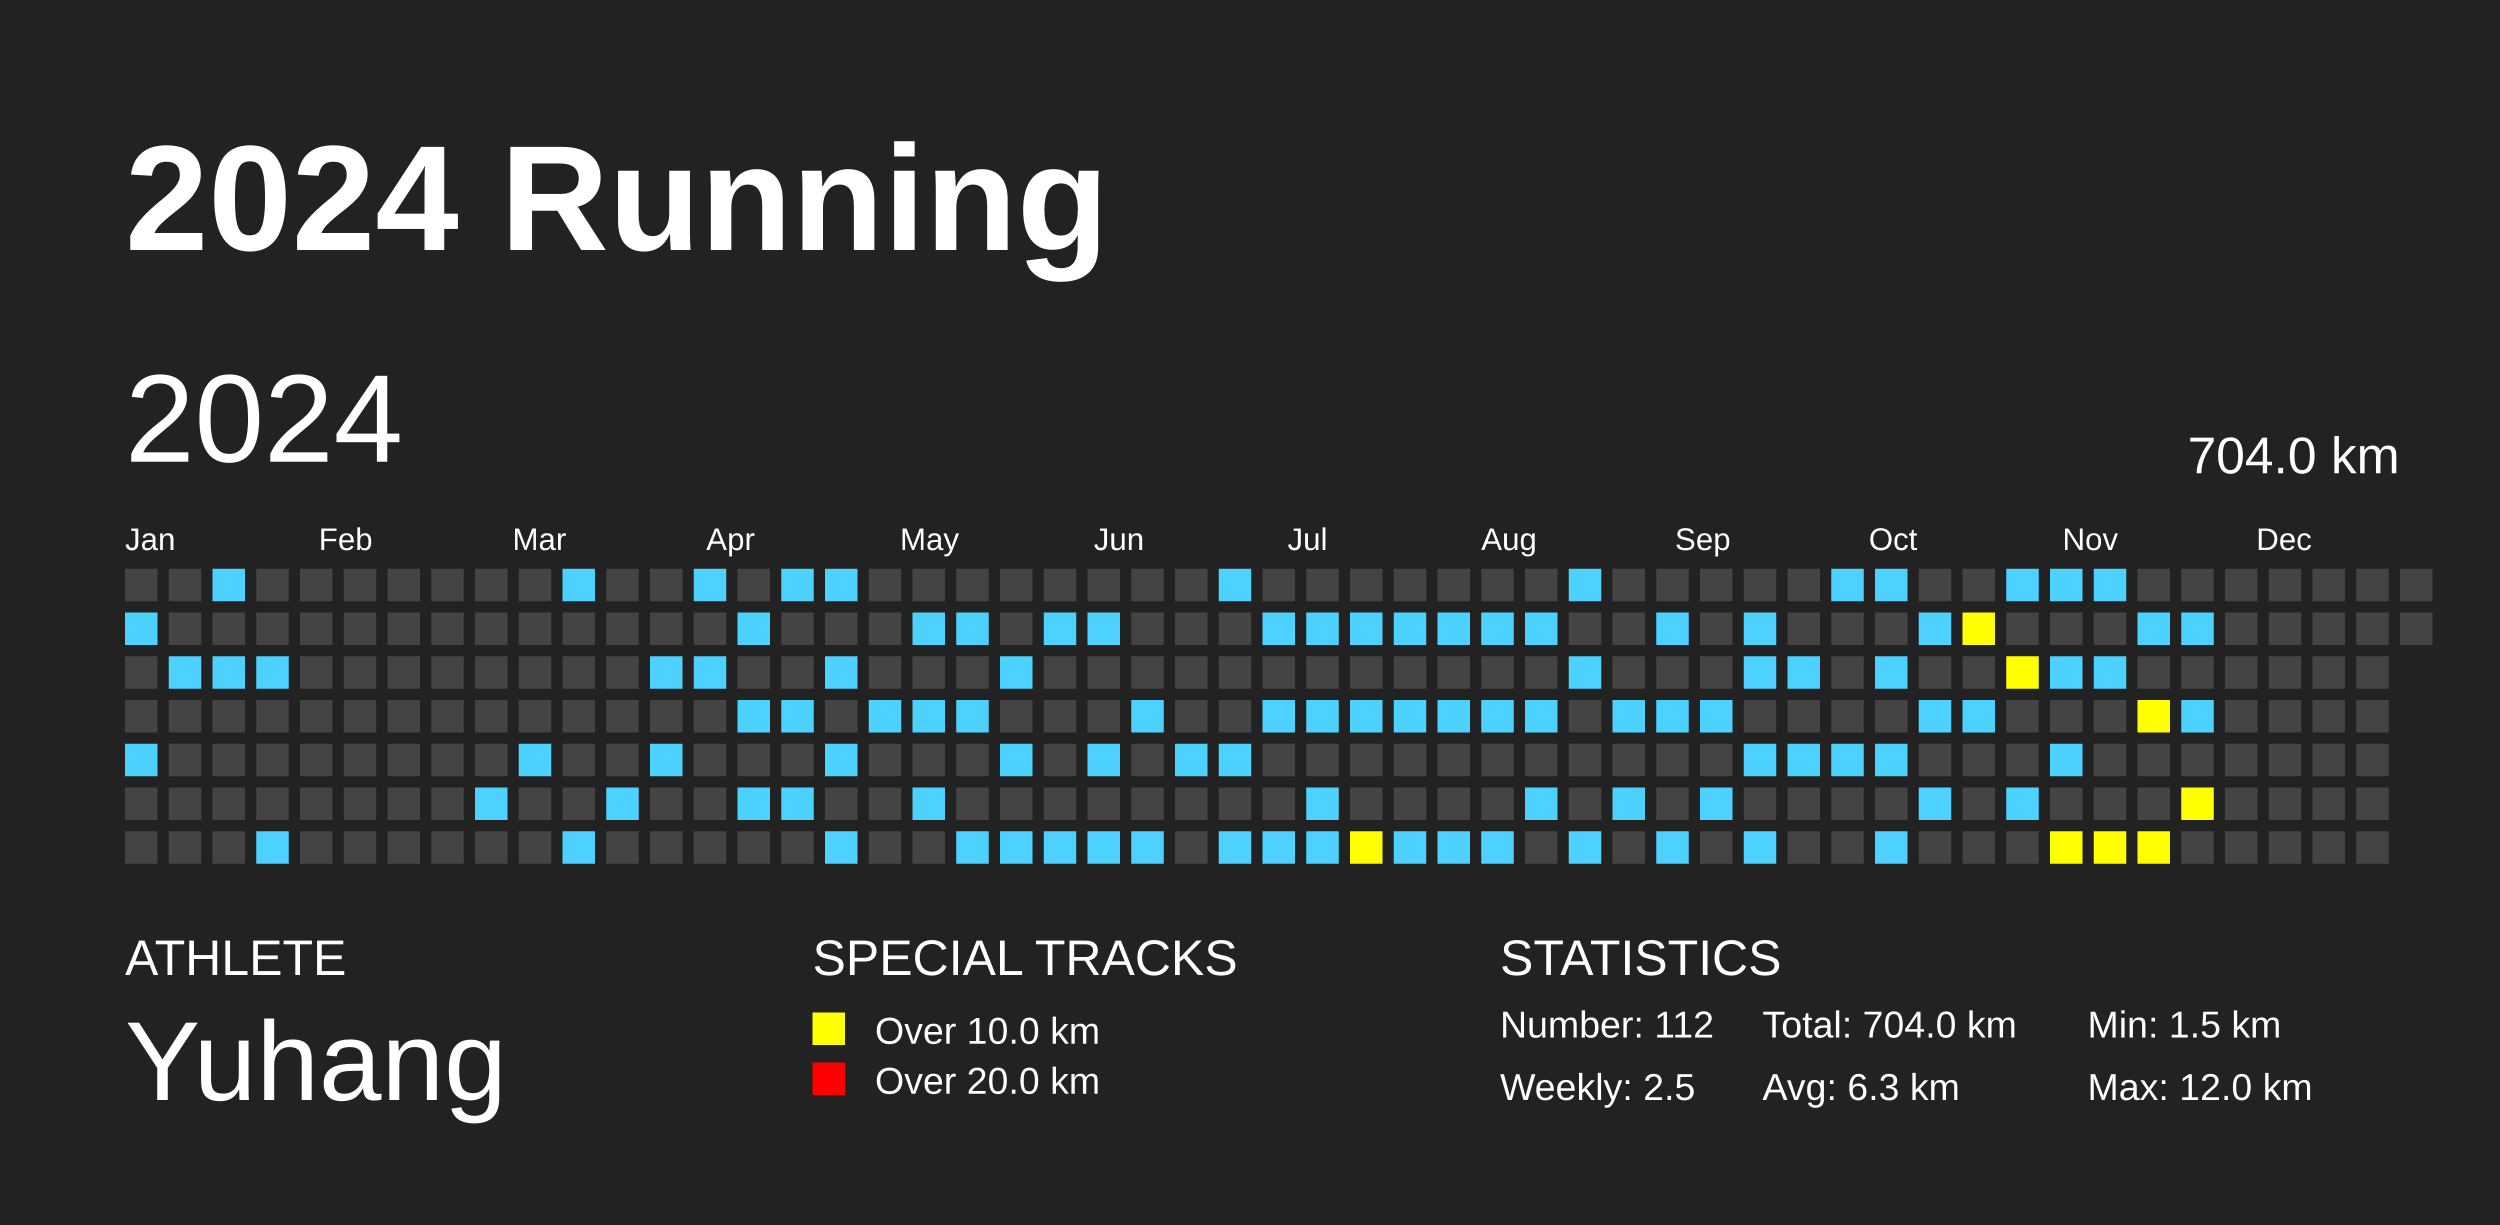
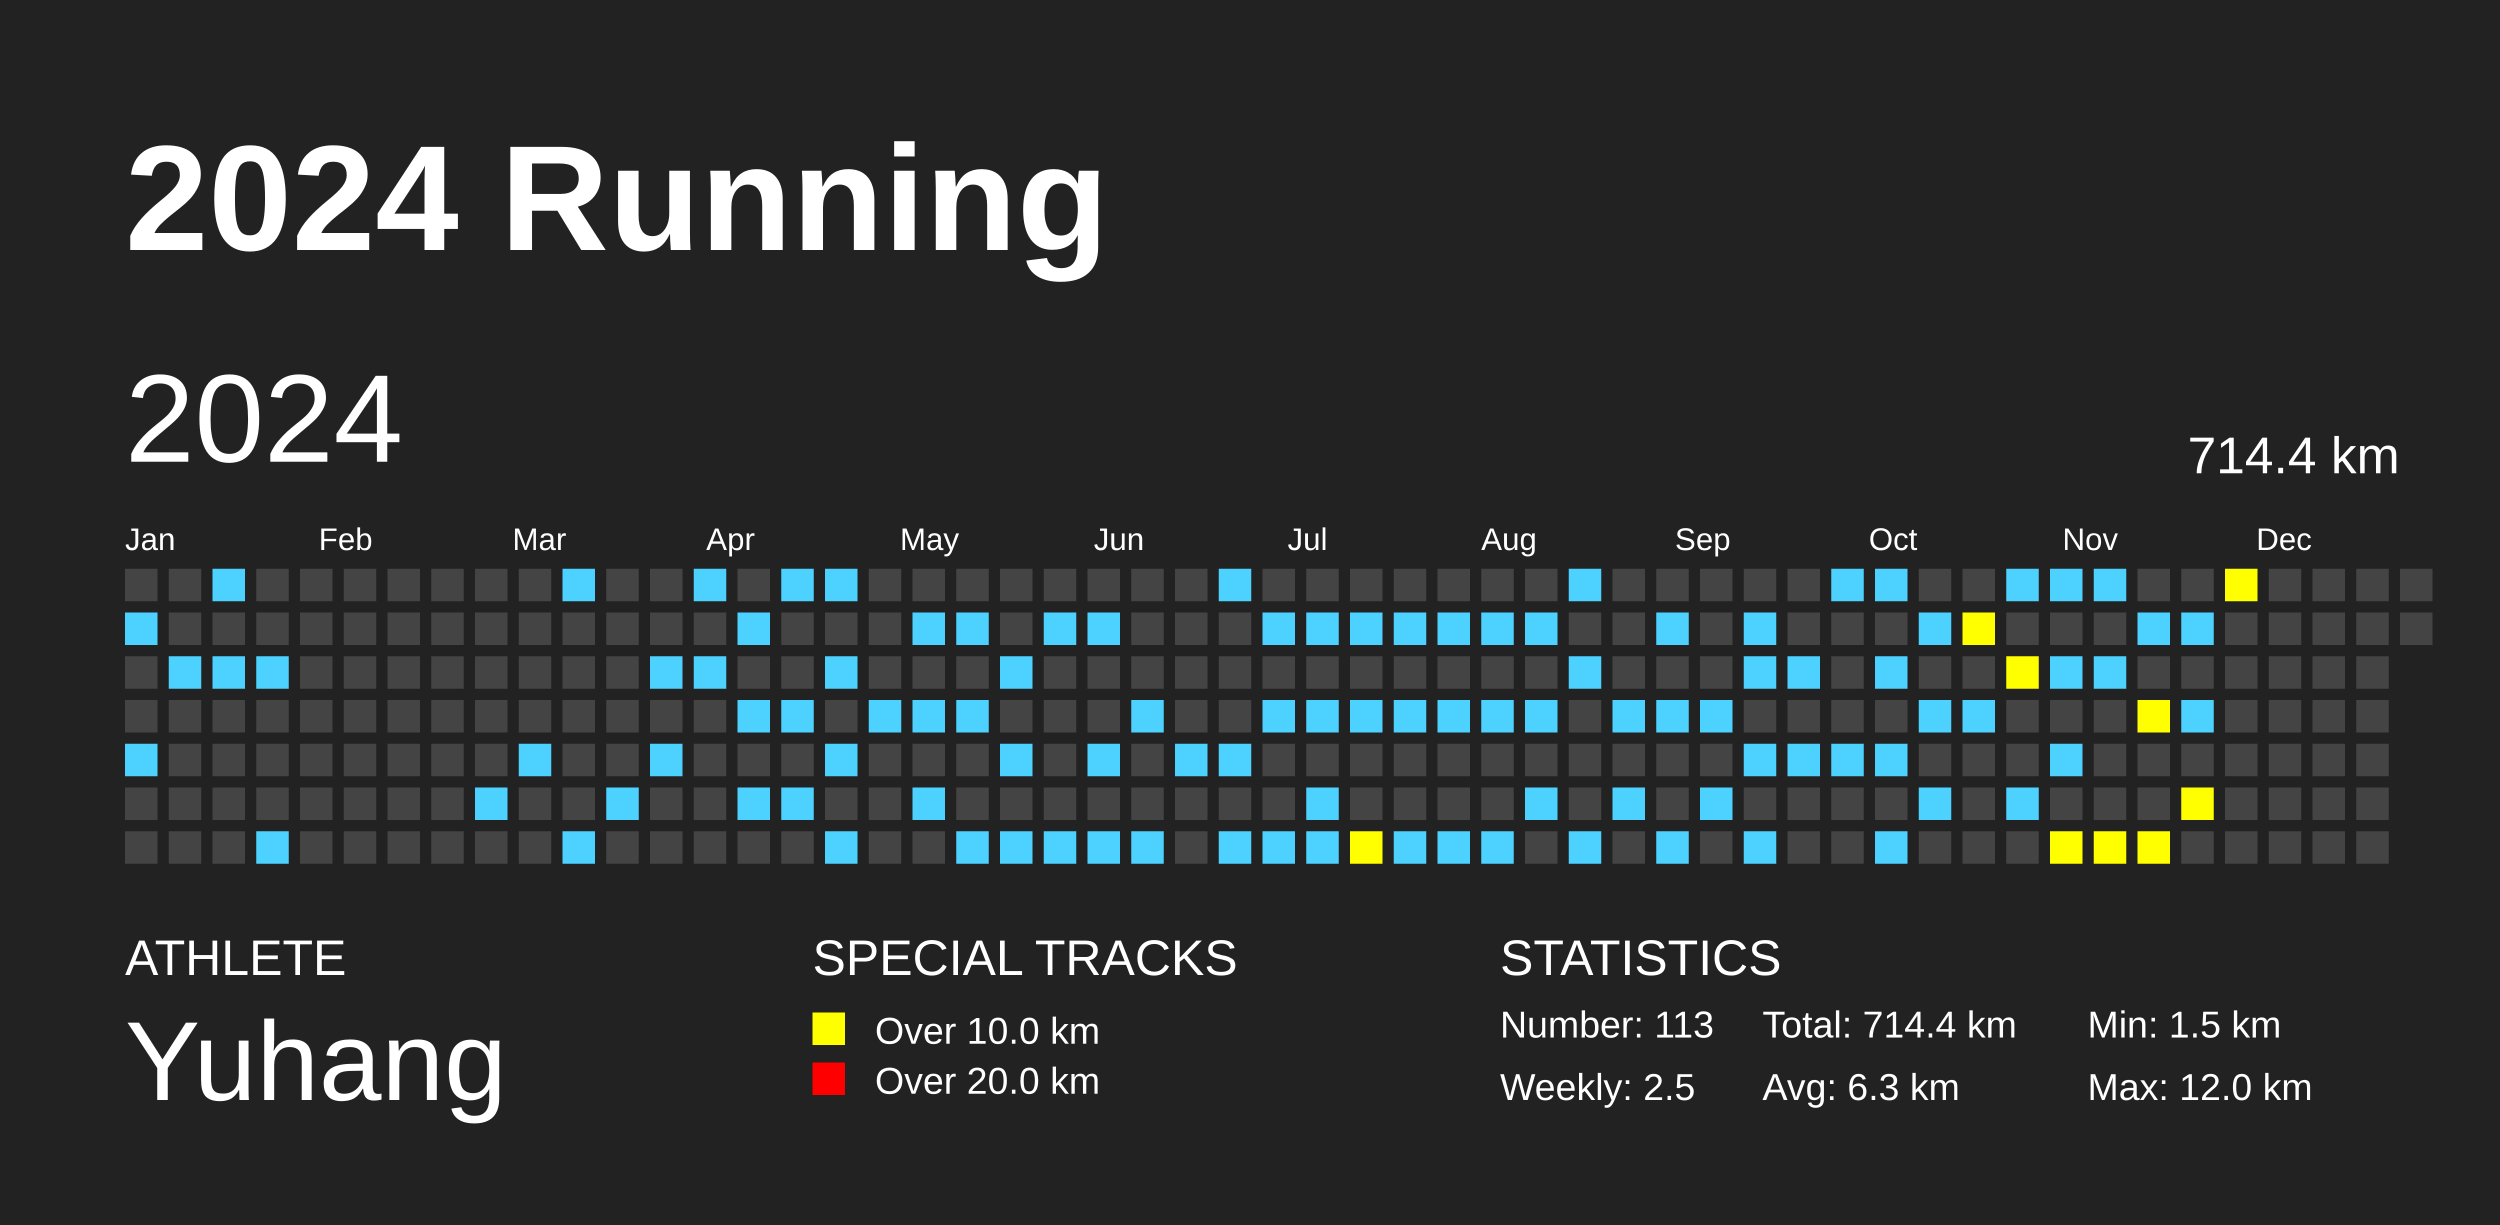
<svg xmlns="http://www.w3.org/2000/svg" baseProfile="full" height="98mm" version="1.1" viewBox="0,0,200,98" width="200mm">
  <defs />
  <rect fill="#222222" height="98" width="200" x="0" y="0" />
  <text fill="#FFFFFF" style="font-size:12px; font-family:Arial; font-weight:bold;" x="10" y="20">2024 Running</text>
  <text fill="#FFFFFF" style="font-size:4px; font-family:Arial" x="10" y="78">ATHLETE</text>
  <text fill="#FFFFFF" style="font-size:9px; font-family:Arial" x="10" y="88">Yuhang</text>
  <text fill="#FFFFFF" style="font-size:4px; font-family:Arial" x="65" y="78">SPECIAL TRACKS</text>
  <rect fill="yellow" height="2.6" width="2.6" x="65" y="81" />
  <text fill="#FFFFFF" style="font-size:3px; font-family:Arial" x="70" y="83.5">Over 10.0 km</text>
  <rect fill="red" height="2.6" width="2.6" x="65" y="85" />
  <text fill="#FFFFFF" style="font-size:3px; font-family:Arial" x="70" y="87.5">Over 20.0 km</text>
  <text fill="#FFFFFF" style="font-size:4px; font-family:Arial" x="120" y="78">STATISTICS</text>
-   <text fill="#FFFFFF" style="font-size:3px; font-family:Arial" x="120" y="83">Number: 112</text>
+   <text fill="#FFFFFF" style="font-size:3px; font-family:Arial" x="120" y="83">Number: 113</text>
  <text fill="#FFFFFF" style="font-size:3px; font-family:Arial" x="120" y="88">Weekly: 2.5</text>
-   <text fill="#FFFFFF" style="font-size:3px; font-family:Arial" x="141" y="83">Total: 704.0 km</text>
+   <text fill="#FFFFFF" style="font-size:3px; font-family:Arial" x="141" y="83">Total: 714.4 km</text>
  <text fill="#FFFFFF" style="font-size:3px; font-family:Arial" x="141" y="88">Avg: 6.3 km</text>
  <text fill="#FFFFFF" style="font-size:3px; font-family:Arial" x="167" y="83">Min: 1.5 km</text>
  <text fill="#FFFFFF" style="font-size:3px; font-family:Arial" x="167" y="88">Max: 12.0 km</text>
  <text dominant-baseline="hanging" fill="#FFFFFF" style="font-size:10.0px; font-family:Arial;" x="10" y="30">2024</text>
-   <text dominant-baseline="hanging" fill="#FFFFFF" style="font-size:4.125px; font-family:Arial;" x="175" y="35">704.0 km</text>
+   <text dominant-baseline="hanging" fill="#FFFFFF" style="font-size:4.125px; font-family:Arial;" x="175" y="35">714.4 km</text>
  <text fill="#FFFFFF" style="font-size:2.5px; font-family:Arial" x="10.0" y="44">Jan</text>
  <text fill="#FFFFFF" style="font-size:2.5px; font-family:Arial" x="25.5" y="44">Feb</text>
  <text fill="#FFFFFF" style="font-size:2.5px; font-family:Arial" x="41.0" y="44">Mar</text>
  <text fill="#FFFFFF" style="font-size:2.5px; font-family:Arial" x="56.5" y="44">Apr</text>
  <text fill="#FFFFFF" style="font-size:2.5px; font-family:Arial" x="72.0" y="44">May</text>
  <text fill="#FFFFFF" style="font-size:2.5px; font-family:Arial" x="87.5" y="44">Jun</text>
  <text fill="#FFFFFF" style="font-size:2.5px; font-family:Arial" x="103.0" y="44">Jul</text>
  <text fill="#FFFFFF" style="font-size:2.5px; font-family:Arial" x="118.5" y="44">Aug</text>
  <text fill="#FFFFFF" style="font-size:2.5px; font-family:Arial" x="134.0" y="44">Sep</text>
  <text fill="#FFFFFF" style="font-size:2.5px; font-family:Arial" x="149.5" y="44">Oct</text>
  <text fill="#FFFFFF" style="font-size:2.5px; font-family:Arial" x="165.0" y="44">Nov</text>
  <text fill="#FFFFFF" style="font-size:2.5px; font-family:Arial" x="180.5" y="44">Dec</text>
  <rect fill="#444444" height="2.6" width="2.6" x="10.0" y="45.5" />
  <rect fill="#4DD2FF" height="2.6" width="2.6" x="10.0" y="49.0" />
  <rect fill="#444444" height="2.6" width="2.6" x="10.0" y="52.5" />
  <rect fill="#444444" height="2.6" width="2.6" x="10.0" y="56.0" />
  <rect fill="#4DD2FF" height="2.6" width="2.6" x="10.0" y="59.5" />
  <rect fill="#444444" height="2.6" width="2.6" x="10.0" y="63.0" />
  <rect fill="#444444" height="2.6" width="2.6" x="10.0" y="66.5" />
  <rect fill="#444444" height="2.6" width="2.6" x="13.5" y="45.5" />
  <rect fill="#444444" height="2.6" width="2.6" x="13.5" y="49.0" />
  <rect fill="#4DD2FF" height="2.6" width="2.6" x="13.5" y="52.5" />
  <rect fill="#444444" height="2.6" width="2.6" x="13.5" y="56.0" />
  <rect fill="#444444" height="2.6" width="2.6" x="13.5" y="59.5" />
  <rect fill="#444444" height="2.6" width="2.6" x="13.5" y="63.0" />
  <rect fill="#444444" height="2.6" width="2.6" x="13.5" y="66.5" />
  <rect fill="#4DD2FF" height="2.6" width="2.6" x="17.0" y="45.5" />
  <rect fill="#444444" height="2.6" width="2.6" x="17.0" y="49.0" />
  <rect fill="#4DD2FF" height="2.6" width="2.6" x="17.0" y="52.5" />
  <rect fill="#444444" height="2.6" width="2.6" x="17.0" y="56.0" />
  <rect fill="#444444" height="2.6" width="2.6" x="17.0" y="59.5" />
  <rect fill="#444444" height="2.6" width="2.6" x="17.0" y="63.0" />
  <rect fill="#444444" height="2.6" width="2.6" x="17.0" y="66.5" />
  <rect fill="#444444" height="2.6" width="2.6" x="20.5" y="45.5" />
  <rect fill="#444444" height="2.6" width="2.6" x="20.5" y="49.0" />
  <rect fill="#4DD2FF" height="2.6" width="2.6" x="20.5" y="52.5" />
  <rect fill="#444444" height="2.6" width="2.6" x="20.5" y="56.0" />
  <rect fill="#444444" height="2.6" width="2.6" x="20.5" y="59.5" />
  <rect fill="#444444" height="2.6" width="2.6" x="20.5" y="63.0" />
  <rect fill="#4DD2FF" height="2.6" width="2.6" x="20.5" y="66.5" />
  <rect fill="#444444" height="2.6" width="2.6" x="24.0" y="45.5" />
  <rect fill="#444444" height="2.6" width="2.6" x="24.0" y="49.0" />
  <rect fill="#444444" height="2.6" width="2.6" x="24.0" y="52.5" />
  <rect fill="#444444" height="2.6" width="2.6" x="24.0" y="56.0" />
  <rect fill="#444444" height="2.6" width="2.6" x="24.0" y="59.5" />
  <rect fill="#444444" height="2.6" width="2.6" x="24.0" y="63.0" />
  <rect fill="#444444" height="2.6" width="2.6" x="24.0" y="66.5" />
  <rect fill="#444444" height="2.6" width="2.6" x="27.5" y="45.5" />
  <rect fill="#444444" height="2.6" width="2.6" x="27.5" y="49.0" />
  <rect fill="#444444" height="2.6" width="2.6" x="27.5" y="52.5" />
  <rect fill="#444444" height="2.6" width="2.6" x="27.5" y="56.0" />
  <rect fill="#444444" height="2.6" width="2.6" x="27.5" y="59.5" />
  <rect fill="#444444" height="2.6" width="2.6" x="27.5" y="63.0" />
  <rect fill="#444444" height="2.6" width="2.6" x="27.5" y="66.5" />
  <rect fill="#444444" height="2.6" width="2.6" x="31.0" y="45.5" />
  <rect fill="#444444" height="2.6" width="2.6" x="31.0" y="49.0" />
  <rect fill="#444444" height="2.6" width="2.6" x="31.0" y="52.5" />
  <rect fill="#444444" height="2.6" width="2.6" x="31.0" y="56.0" />
  <rect fill="#444444" height="2.6" width="2.6" x="31.0" y="59.5" />
  <rect fill="#444444" height="2.6" width="2.6" x="31.0" y="63.0" />
  <rect fill="#444444" height="2.6" width="2.6" x="31.0" y="66.5" />
  <rect fill="#444444" height="2.6" width="2.6" x="34.5" y="45.5" />
  <rect fill="#444444" height="2.6" width="2.6" x="34.5" y="49.0" />
  <rect fill="#444444" height="2.6" width="2.6" x="34.5" y="52.5" />
  <rect fill="#444444" height="2.6" width="2.6" x="34.5" y="56.0" />
  <rect fill="#444444" height="2.6" width="2.6" x="34.5" y="59.5" />
  <rect fill="#444444" height="2.6" width="2.6" x="34.5" y="63.0" />
  <rect fill="#444444" height="2.6" width="2.6" x="34.5" y="66.5" />
  <rect fill="#444444" height="2.6" width="2.6" x="38.0" y="45.5" />
  <rect fill="#444444" height="2.6" width="2.6" x="38.0" y="49.0" />
  <rect fill="#444444" height="2.6" width="2.6" x="38.0" y="52.5" />
  <rect fill="#444444" height="2.6" width="2.6" x="38.0" y="56.0" />
  <rect fill="#444444" height="2.6" width="2.6" x="38.0" y="59.5" />
  <rect fill="#4DD2FF" height="2.6" width="2.6" x="38.0" y="63.0" />
  <rect fill="#444444" height="2.6" width="2.6" x="38.0" y="66.5" />
  <rect fill="#444444" height="2.6" width="2.6" x="41.5" y="45.5" />
  <rect fill="#444444" height="2.6" width="2.6" x="41.5" y="49.0" />
  <rect fill="#444444" height="2.6" width="2.6" x="41.5" y="52.5" />
  <rect fill="#444444" height="2.6" width="2.6" x="41.5" y="56.0" />
  <rect fill="#4DD2FF" height="2.6" width="2.6" x="41.5" y="59.5" />
  <rect fill="#444444" height="2.6" width="2.6" x="41.5" y="63.0" />
  <rect fill="#444444" height="2.6" width="2.6" x="41.5" y="66.5" />
  <rect fill="#4DD2FF" height="2.6" width="2.6" x="45.0" y="45.5" />
  <rect fill="#444444" height="2.6" width="2.6" x="45.0" y="49.0" />
  <rect fill="#444444" height="2.6" width="2.6" x="45.0" y="52.5" />
  <rect fill="#444444" height="2.6" width="2.6" x="45.0" y="56.0" />
  <rect fill="#444444" height="2.6" width="2.6" x="45.0" y="59.5" />
  <rect fill="#444444" height="2.6" width="2.6" x="45.0" y="63.0" />
  <rect fill="#4DD2FF" height="2.6" width="2.6" x="45.0" y="66.5" />
  <rect fill="#444444" height="2.6" width="2.6" x="48.5" y="45.5" />
  <rect fill="#444444" height="2.6" width="2.6" x="48.5" y="49.0" />
  <rect fill="#444444" height="2.6" width="2.6" x="48.5" y="52.5" />
  <rect fill="#444444" height="2.6" width="2.6" x="48.5" y="56.0" />
  <rect fill="#444444" height="2.6" width="2.6" x="48.5" y="59.5" />
  <rect fill="#4DD2FF" height="2.6" width="2.6" x="48.5" y="63.0" />
  <rect fill="#444444" height="2.6" width="2.6" x="48.5" y="66.5" />
  <rect fill="#444444" height="2.6" width="2.6" x="52.0" y="45.5" />
  <rect fill="#444444" height="2.6" width="2.6" x="52.0" y="49.0" />
  <rect fill="#4DD2FF" height="2.6" width="2.6" x="52.0" y="52.5" />
  <rect fill="#444444" height="2.6" width="2.6" x="52.0" y="56.0" />
  <rect fill="#4DD2FF" height="2.6" width="2.6" x="52.0" y="59.5" />
  <rect fill="#444444" height="2.6" width="2.6" x="52.0" y="63.0" />
  <rect fill="#444444" height="2.6" width="2.6" x="52.0" y="66.5" />
  <rect fill="#4DD2FF" height="2.6" width="2.6" x="55.5" y="45.5" />
  <rect fill="#444444" height="2.6" width="2.6" x="55.5" y="49.0" />
  <rect fill="#4DD2FF" height="2.6" width="2.6" x="55.5" y="52.5" />
  <rect fill="#444444" height="2.6" width="2.6" x="55.5" y="56.0" />
  <rect fill="#444444" height="2.6" width="2.6" x="55.5" y="59.5" />
  <rect fill="#444444" height="2.6" width="2.6" x="55.5" y="63.0" />
  <rect fill="#444444" height="2.6" width="2.6" x="55.5" y="66.5" />
  <rect fill="#444444" height="2.6" width="2.6" x="59.0" y="45.5" />
  <rect fill="#4DD2FF" height="2.6" width="2.6" x="59.0" y="49.0" />
  <rect fill="#444444" height="2.6" width="2.6" x="59.0" y="52.5" />
  <rect fill="#4DD2FF" height="2.6" width="2.6" x="59.0" y="56.0" />
  <rect fill="#444444" height="2.6" width="2.6" x="59.0" y="59.5" />
  <rect fill="#4DD2FF" height="2.6" width="2.6" x="59.0" y="63.0" />
  <rect fill="#444444" height="2.6" width="2.6" x="59.0" y="66.5" />
  <rect fill="#4DD2FF" height="2.6" width="2.6" x="62.5" y="45.5" />
  <rect fill="#444444" height="2.6" width="2.6" x="62.5" y="49.0" />
  <rect fill="#444444" height="2.6" width="2.6" x="62.5" y="52.5" />
  <rect fill="#4DD2FF" height="2.6" width="2.6" x="62.5" y="56.0" />
  <rect fill="#444444" height="2.6" width="2.6" x="62.5" y="59.5" />
  <rect fill="#4DD2FF" height="2.6" width="2.6" x="62.5" y="63.0" />
  <rect fill="#444444" height="2.6" width="2.6" x="62.5" y="66.5" />
  <rect fill="#4DD2FF" height="2.6" width="2.6" x="66.0" y="45.5" />
  <rect fill="#444444" height="2.6" width="2.6" x="66.0" y="49.0" />
  <rect fill="#4DD2FF" height="2.6" width="2.6" x="66.0" y="52.5" />
  <rect fill="#444444" height="2.6" width="2.6" x="66.0" y="56.0" />
  <rect fill="#4DD2FF" height="2.6" width="2.6" x="66.0" y="59.5" />
  <rect fill="#444444" height="2.6" width="2.6" x="66.0" y="63.0" />
  <rect fill="#4DD2FF" height="2.6" width="2.6" x="66.0" y="66.5" />
  <rect fill="#444444" height="2.6" width="2.6" x="69.5" y="45.5" />
  <rect fill="#444444" height="2.6" width="2.6" x="69.5" y="49.0" />
  <rect fill="#444444" height="2.6" width="2.6" x="69.5" y="52.5" />
  <rect fill="#4DD2FF" height="2.6" width="2.6" x="69.5" y="56.0" />
  <rect fill="#444444" height="2.6" width="2.6" x="69.5" y="59.5" />
  <rect fill="#444444" height="2.6" width="2.6" x="69.5" y="63.0" />
  <rect fill="#444444" height="2.6" width="2.6" x="69.5" y="66.5" />
  <rect fill="#444444" height="2.6" width="2.6" x="73.0" y="45.5" />
  <rect fill="#4DD2FF" height="2.6" width="2.6" x="73.0" y="49.0" />
  <rect fill="#444444" height="2.6" width="2.6" x="73.0" y="52.5" />
  <rect fill="#4DD2FF" height="2.6" width="2.6" x="73.0" y="56.0" />
  <rect fill="#444444" height="2.6" width="2.6" x="73.0" y="59.5" />
  <rect fill="#4DD2FF" height="2.6" width="2.6" x="73.0" y="63.0" />
  <rect fill="#444444" height="2.6" width="2.6" x="73.0" y="66.5" />
  <rect fill="#444444" height="2.6" width="2.6" x="76.5" y="45.5" />
  <rect fill="#4DD2FF" height="2.6" width="2.6" x="76.5" y="49.0" />
  <rect fill="#444444" height="2.6" width="2.6" x="76.5" y="52.5" />
  <rect fill="#4DD2FF" height="2.6" width="2.6" x="76.5" y="56.0" />
  <rect fill="#444444" height="2.6" width="2.6" x="76.5" y="59.5" />
  <rect fill="#444444" height="2.6" width="2.6" x="76.5" y="63.0" />
  <rect fill="#4DD2FF" height="2.6" width="2.6" x="76.5" y="66.5" />
  <rect fill="#444444" height="2.6" width="2.6" x="80.0" y="45.5" />
  <rect fill="#444444" height="2.6" width="2.6" x="80.0" y="49.0" />
  <rect fill="#4DD2FF" height="2.6" width="2.6" x="80.0" y="52.5" />
  <rect fill="#444444" height="2.6" width="2.6" x="80.0" y="56.0" />
  <rect fill="#4DD2FF" height="2.6" width="2.6" x="80.0" y="59.5" />
  <rect fill="#444444" height="2.6" width="2.6" x="80.0" y="63.0" />
  <rect fill="#4DD2FF" height="2.6" width="2.6" x="80.0" y="66.5" />
  <rect fill="#444444" height="2.6" width="2.6" x="83.5" y="45.5" />
  <rect fill="#4DD2FF" height="2.6" width="2.6" x="83.5" y="49.0" />
  <rect fill="#444444" height="2.6" width="2.6" x="83.5" y="52.5" />
  <rect fill="#444444" height="2.6" width="2.6" x="83.5" y="56.0" />
  <rect fill="#444444" height="2.6" width="2.6" x="83.5" y="59.5" />
  <rect fill="#444444" height="2.6" width="2.6" x="83.5" y="63.0" />
  <rect fill="#4DD2FF" height="2.6" width="2.6" x="83.5" y="66.5" />
  <rect fill="#444444" height="2.6" width="2.6" x="87.0" y="45.5" />
  <rect fill="#4DD2FF" height="2.6" width="2.6" x="87.0" y="49.0" />
  <rect fill="#444444" height="2.6" width="2.6" x="87.0" y="52.5" />
  <rect fill="#444444" height="2.6" width="2.6" x="87.0" y="56.0" />
  <rect fill="#4DD2FF" height="2.6" width="2.6" x="87.0" y="59.5" />
  <rect fill="#444444" height="2.6" width="2.6" x="87.0" y="63.0" />
  <rect fill="#4DD2FF" height="2.6" width="2.6" x="87.0" y="66.5" />
  <rect fill="#444444" height="2.6" width="2.6" x="90.5" y="45.5" />
  <rect fill="#444444" height="2.6" width="2.6" x="90.5" y="49.0" />
  <rect fill="#444444" height="2.6" width="2.6" x="90.5" y="52.5" />
  <rect fill="#4DD2FF" height="2.6" width="2.6" x="90.5" y="56.0" />
  <rect fill="#444444" height="2.6" width="2.6" x="90.5" y="59.5" />
  <rect fill="#444444" height="2.6" width="2.6" x="90.5" y="63.0" />
  <rect fill="#4DD2FF" height="2.6" width="2.6" x="90.5" y="66.5" />
  <rect fill="#444444" height="2.6" width="2.6" x="94.0" y="45.5" />
  <rect fill="#444444" height="2.6" width="2.6" x="94.0" y="49.0" />
  <rect fill="#444444" height="2.6" width="2.6" x="94.0" y="52.5" />
  <rect fill="#444444" height="2.6" width="2.6" x="94.0" y="56.0" />
  <rect fill="#4DD2FF" height="2.6" width="2.6" x="94.0" y="59.5" />
  <rect fill="#444444" height="2.6" width="2.6" x="94.0" y="63.0" />
  <rect fill="#444444" height="2.6" width="2.6" x="94.0" y="66.5" />
  <rect fill="#4DD2FF" height="2.6" width="2.6" x="97.5" y="45.5" />
  <rect fill="#444444" height="2.6" width="2.6" x="97.5" y="49.0" />
  <rect fill="#444444" height="2.6" width="2.6" x="97.5" y="52.5" />
  <rect fill="#444444" height="2.6" width="2.6" x="97.5" y="56.0" />
  <rect fill="#4DD2FF" height="2.6" width="2.6" x="97.5" y="59.5" />
  <rect fill="#444444" height="2.6" width="2.6" x="97.5" y="63.0" />
  <rect fill="#4DD2FF" height="2.6" width="2.6" x="97.5" y="66.5" />
  <rect fill="#444444" height="2.6" width="2.6" x="101.0" y="45.5" />
  <rect fill="#4DD2FF" height="2.6" width="2.6" x="101.0" y="49.0" />
  <rect fill="#444444" height="2.6" width="2.6" x="101.0" y="52.5" />
  <rect fill="#4DD2FF" height="2.6" width="2.6" x="101.0" y="56.0" />
  <rect fill="#444444" height="2.6" width="2.6" x="101.0" y="59.5" />
  <rect fill="#444444" height="2.6" width="2.6" x="101.0" y="63.0" />
  <rect fill="#4DD2FF" height="2.6" width="2.6" x="101.0" y="66.5" />
  <rect fill="#444444" height="2.6" width="2.6" x="104.5" y="45.5" />
  <rect fill="#4DD2FF" height="2.6" width="2.6" x="104.5" y="49.0" />
  <rect fill="#444444" height="2.6" width="2.6" x="104.5" y="52.5" />
  <rect fill="#4DD2FF" height="2.6" width="2.6" x="104.5" y="56.0" />
  <rect fill="#444444" height="2.6" width="2.6" x="104.5" y="59.5" />
  <rect fill="#4DD2FF" height="2.6" width="2.6" x="104.5" y="63.0" />
  <rect fill="#4DD2FF" height="2.6" width="2.6" x="104.5" y="66.5" />
  <rect fill="#444444" height="2.6" width="2.6" x="108.0" y="45.5" />
  <rect fill="#4DD2FF" height="2.6" width="2.6" x="108.0" y="49.0" />
  <rect fill="#444444" height="2.6" width="2.6" x="108.0" y="52.5" />
  <rect fill="#4DD2FF" height="2.6" width="2.6" x="108.0" y="56.0" />
  <rect fill="#444444" height="2.6" width="2.6" x="108.0" y="59.5" />
  <rect fill="#444444" height="2.6" width="2.6" x="108.0" y="63.0" />
  <rect fill="yellow" height="2.6" width="2.6" x="108.0" y="66.5" />
  <rect fill="#444444" height="2.6" width="2.6" x="111.5" y="45.5" />
  <rect fill="#4DD2FF" height="2.6" width="2.6" x="111.5" y="49.0" />
  <rect fill="#444444" height="2.6" width="2.6" x="111.5" y="52.5" />
  <rect fill="#4DD2FF" height="2.6" width="2.6" x="111.5" y="56.0" />
  <rect fill="#444444" height="2.6" width="2.6" x="111.5" y="59.5" />
  <rect fill="#444444" height="2.6" width="2.6" x="111.5" y="63.0" />
  <rect fill="#4DD2FF" height="2.6" width="2.6" x="111.5" y="66.5" />
  <rect fill="#444444" height="2.6" width="2.6" x="115.0" y="45.5" />
  <rect fill="#4DD2FF" height="2.6" width="2.6" x="115.0" y="49.0" />
  <rect fill="#444444" height="2.6" width="2.6" x="115.0" y="52.5" />
  <rect fill="#4DD2FF" height="2.6" width="2.6" x="115.0" y="56.0" />
  <rect fill="#444444" height="2.6" width="2.6" x="115.0" y="59.5" />
  <rect fill="#444444" height="2.6" width="2.6" x="115.0" y="63.0" />
  <rect fill="#4DD2FF" height="2.6" width="2.6" x="115.0" y="66.5" />
  <rect fill="#444444" height="2.6" width="2.6" x="118.5" y="45.5" />
  <rect fill="#4DD2FF" height="2.6" width="2.6" x="118.5" y="49.0" />
  <rect fill="#444444" height="2.6" width="2.6" x="118.5" y="52.5" />
  <rect fill="#4DD2FF" height="2.6" width="2.6" x="118.5" y="56.0" />
  <rect fill="#444444" height="2.6" width="2.6" x="118.5" y="59.5" />
  <rect fill="#444444" height="2.6" width="2.6" x="118.5" y="63.0" />
  <rect fill="#4DD2FF" height="2.6" width="2.6" x="118.5" y="66.5" />
  <rect fill="#444444" height="2.6" width="2.6" x="122.0" y="45.5" />
  <rect fill="#4DD2FF" height="2.6" width="2.6" x="122.0" y="49.0" />
  <rect fill="#444444" height="2.6" width="2.6" x="122.0" y="52.5" />
  <rect fill="#4DD2FF" height="2.6" width="2.6" x="122.0" y="56.0" />
  <rect fill="#444444" height="2.6" width="2.6" x="122.0" y="59.5" />
  <rect fill="#4DD2FF" height="2.6" width="2.6" x="122.0" y="63.0" />
  <rect fill="#444444" height="2.6" width="2.6" x="122.0" y="66.5" />
  <rect fill="#4DD2FF" height="2.6" width="2.6" x="125.5" y="45.5" />
  <rect fill="#444444" height="2.6" width="2.6" x="125.5" y="49.0" />
  <rect fill="#4DD2FF" height="2.6" width="2.6" x="125.5" y="52.5" />
  <rect fill="#444444" height="2.6" width="2.6" x="125.5" y="56.0" />
  <rect fill="#444444" height="2.6" width="2.6" x="125.5" y="59.5" />
  <rect fill="#444444" height="2.6" width="2.6" x="125.5" y="63.0" />
  <rect fill="#4DD2FF" height="2.6" width="2.6" x="125.5" y="66.5" />
  <rect fill="#444444" height="2.6" width="2.6" x="129.0" y="45.5" />
  <rect fill="#444444" height="2.6" width="2.6" x="129.0" y="49.0" />
  <rect fill="#444444" height="2.6" width="2.6" x="129.0" y="52.5" />
  <rect fill="#4DD2FF" height="2.6" width="2.6" x="129.0" y="56.0" />
  <rect fill="#444444" height="2.6" width="2.6" x="129.0" y="59.5" />
  <rect fill="#4DD2FF" height="2.6" width="2.6" x="129.0" y="63.0" />
  <rect fill="#444444" height="2.6" width="2.6" x="129.0" y="66.5" />
  <rect fill="#444444" height="2.6" width="2.6" x="132.5" y="45.5" />
  <rect fill="#4DD2FF" height="2.6" width="2.6" x="132.5" y="49.0" />
  <rect fill="#444444" height="2.6" width="2.6" x="132.5" y="52.5" />
  <rect fill="#4DD2FF" height="2.6" width="2.6" x="132.5" y="56.0" />
  <rect fill="#444444" height="2.6" width="2.6" x="132.5" y="59.5" />
  <rect fill="#444444" height="2.6" width="2.6" x="132.5" y="63.0" />
  <rect fill="#4DD2FF" height="2.6" width="2.6" x="132.5" y="66.5" />
  <rect fill="#444444" height="2.6" width="2.6" x="136.0" y="45.5" />
  <rect fill="#444444" height="2.6" width="2.6" x="136.0" y="49.0" />
  <rect fill="#444444" height="2.6" width="2.6" x="136.0" y="52.5" />
  <rect fill="#4DD2FF" height="2.6" width="2.6" x="136.0" y="56.0" />
  <rect fill="#444444" height="2.6" width="2.6" x="136.0" y="59.5" />
  <rect fill="#4DD2FF" height="2.6" width="2.6" x="136.0" y="63.0" />
  <rect fill="#444444" height="2.6" width="2.6" x="136.0" y="66.5" />
  <rect fill="#444444" height="2.6" width="2.6" x="139.5" y="45.5" />
  <rect fill="#4DD2FF" height="2.6" width="2.6" x="139.5" y="49.0" />
  <rect fill="#4DD2FF" height="2.6" width="2.6" x="139.5" y="52.5" />
  <rect fill="#444444" height="2.6" width="2.6" x="139.5" y="56.0" />
  <rect fill="#4DD2FF" height="2.6" width="2.6" x="139.5" y="59.5" />
  <rect fill="#444444" height="2.6" width="2.6" x="139.5" y="63.0" />
  <rect fill="#4DD2FF" height="2.6" width="2.6" x="139.5" y="66.5" />
  <rect fill="#444444" height="2.6" width="2.6" x="143.0" y="45.5" />
  <rect fill="#444444" height="2.6" width="2.6" x="143.0" y="49.0" />
  <rect fill="#4DD2FF" height="2.6" width="2.6" x="143.0" y="52.5" />
  <rect fill="#444444" height="2.6" width="2.6" x="143.0" y="56.0" />
  <rect fill="#4DD2FF" height="2.6" width="2.6" x="143.0" y="59.5" />
  <rect fill="#444444" height="2.6" width="2.6" x="143.0" y="63.0" />
  <rect fill="#444444" height="2.6" width="2.6" x="143.0" y="66.5" />
  <rect fill="#4DD2FF" height="2.6" width="2.6" x="146.5" y="45.5" />
  <rect fill="#444444" height="2.6" width="2.6" x="146.5" y="49.0" />
  <rect fill="#444444" height="2.6" width="2.6" x="146.5" y="52.5" />
  <rect fill="#444444" height="2.6" width="2.6" x="146.5" y="56.0" />
  <rect fill="#4DD2FF" height="2.6" width="2.6" x="146.5" y="59.5" />
  <rect fill="#444444" height="2.6" width="2.6" x="146.5" y="63.0" />
  <rect fill="#444444" height="2.6" width="2.6" x="146.5" y="66.5" />
  <rect fill="#4DD2FF" height="2.6" width="2.6" x="150.0" y="45.5" />
  <rect fill="#444444" height="2.6" width="2.6" x="150.0" y="49.0" />
  <rect fill="#4DD2FF" height="2.6" width="2.6" x="150.0" y="52.5" />
  <rect fill="#444444" height="2.6" width="2.6" x="150.0" y="56.0" />
  <rect fill="#4DD2FF" height="2.6" width="2.6" x="150.0" y="59.5" />
  <rect fill="#444444" height="2.6" width="2.6" x="150.0" y="63.0" />
  <rect fill="#4DD2FF" height="2.6" width="2.6" x="150.0" y="66.5" />
  <rect fill="#444444" height="2.6" width="2.6" x="153.5" y="45.5" />
  <rect fill="#4DD2FF" height="2.6" width="2.6" x="153.5" y="49.0" />
  <rect fill="#444444" height="2.6" width="2.6" x="153.5" y="52.5" />
  <rect fill="#4DD2FF" height="2.6" width="2.6" x="153.5" y="56.0" />
  <rect fill="#444444" height="2.6" width="2.6" x="153.5" y="59.5" />
  <rect fill="#4DD2FF" height="2.6" width="2.6" x="153.5" y="63.0" />
  <rect fill="#444444" height="2.6" width="2.6" x="153.5" y="66.5" />
  <rect fill="#444444" height="2.6" width="2.6" x="157.0" y="45.5" />
  <rect fill="yellow" height="2.6" width="2.6" x="157.0" y="49.0" />
  <rect fill="#444444" height="2.6" width="2.6" x="157.0" y="52.5" />
  <rect fill="#4DD2FF" height="2.6" width="2.6" x="157.0" y="56.0" />
  <rect fill="#444444" height="2.6" width="2.6" x="157.0" y="59.5" />
  <rect fill="#444444" height="2.6" width="2.6" x="157.0" y="63.0" />
  <rect fill="#444444" height="2.6" width="2.6" x="157.0" y="66.5" />
  <rect fill="#4DD2FF" height="2.6" width="2.6" x="160.5" y="45.5" />
  <rect fill="#444444" height="2.6" width="2.6" x="160.5" y="49.0" />
  <rect fill="yellow" height="2.6" width="2.6" x="160.5" y="52.5" />
  <rect fill="#444444" height="2.6" width="2.6" x="160.5" y="56.0" />
  <rect fill="#444444" height="2.6" width="2.6" x="160.5" y="59.5" />
  <rect fill="#4DD2FF" height="2.6" width="2.6" x="160.5" y="63.0" />
  <rect fill="#444444" height="2.6" width="2.6" x="160.5" y="66.5" />
  <rect fill="#4DD2FF" height="2.6" width="2.6" x="164.0" y="45.5" />
  <rect fill="#444444" height="2.6" width="2.6" x="164.0" y="49.0" />
  <rect fill="#4DD2FF" height="2.6" width="2.6" x="164.0" y="52.5" />
  <rect fill="#444444" height="2.6" width="2.6" x="164.0" y="56.0" />
  <rect fill="#4DD2FF" height="2.6" width="2.6" x="164.0" y="59.5" />
  <rect fill="#444444" height="2.6" width="2.6" x="164.0" y="63.0" />
  <rect fill="yellow" height="2.6" width="2.6" x="164.0" y="66.5" />
  <rect fill="#4DD2FF" height="2.6" width="2.6" x="167.5" y="45.5" />
  <rect fill="#444444" height="2.6" width="2.6" x="167.5" y="49.0" />
  <rect fill="#4DD2FF" height="2.6" width="2.6" x="167.5" y="52.5" />
  <rect fill="#444444" height="2.6" width="2.6" x="167.5" y="56.0" />
  <rect fill="#444444" height="2.6" width="2.6" x="167.5" y="59.5" />
  <rect fill="#444444" height="2.6" width="2.6" x="167.5" y="63.0" />
  <rect fill="yellow" height="2.6" width="2.6" x="167.5" y="66.5" />
  <rect fill="#444444" height="2.6" width="2.6" x="171.0" y="45.5" />
  <rect fill="#4DD2FF" height="2.6" width="2.6" x="171.0" y="49.0" />
  <rect fill="#444444" height="2.6" width="2.6" x="171.0" y="52.5" />
  <rect fill="yellow" height="2.6" width="2.6" x="171.0" y="56.0" />
  <rect fill="#444444" height="2.6" width="2.6" x="171.0" y="59.5" />
  <rect fill="#444444" height="2.6" width="2.6" x="171.0" y="63.0" />
  <rect fill="yellow" height="2.6" width="2.6" x="171.0" y="66.5" />
  <rect fill="#444444" height="2.6" width="2.6" x="174.5" y="45.5" />
  <rect fill="#4DD2FF" height="2.6" width="2.6" x="174.5" y="49.0" />
  <rect fill="#444444" height="2.6" width="2.6" x="174.5" y="52.5" />
  <rect fill="#4DD2FF" height="2.6" width="2.6" x="174.5" y="56.0" />
  <rect fill="#444444" height="2.6" width="2.6" x="174.5" y="59.5" />
  <rect fill="yellow" height="2.6" width="2.6" x="174.5" y="63.0" />
  <rect fill="#444444" height="2.6" width="2.6" x="174.5" y="66.5" />
-   <rect fill="#444444" height="2.6" width="2.6" x="178.0" y="45.5" />
+   <rect fill="yellow" height="2.6" width="2.6" x="178.0" y="45.5" />
  <rect fill="#444444" height="2.6" width="2.6" x="178.0" y="49.0" />
  <rect fill="#444444" height="2.6" width="2.6" x="178.0" y="52.5" />
  <rect fill="#444444" height="2.6" width="2.6" x="178.0" y="56.0" />
  <rect fill="#444444" height="2.6" width="2.6" x="178.0" y="59.5" />
  <rect fill="#444444" height="2.6" width="2.6" x="178.0" y="63.0" />
  <rect fill="#444444" height="2.6" width="2.6" x="178.0" y="66.5" />
  <rect fill="#444444" height="2.6" width="2.6" x="181.5" y="45.5" />
  <rect fill="#444444" height="2.6" width="2.6" x="181.5" y="49.0" />
  <rect fill="#444444" height="2.6" width="2.6" x="181.5" y="52.5" />
  <rect fill="#444444" height="2.6" width="2.6" x="181.5" y="56.0" />
  <rect fill="#444444" height="2.6" width="2.6" x="181.5" y="59.5" />
  <rect fill="#444444" height="2.6" width="2.6" x="181.5" y="63.0" />
  <rect fill="#444444" height="2.6" width="2.6" x="181.5" y="66.5" />
  <rect fill="#444444" height="2.6" width="2.6" x="185.0" y="45.5" />
  <rect fill="#444444" height="2.6" width="2.6" x="185.0" y="49.0" />
  <rect fill="#444444" height="2.6" width="2.6" x="185.0" y="52.5" />
  <rect fill="#444444" height="2.6" width="2.6" x="185.0" y="56.0" />
  <rect fill="#444444" height="2.6" width="2.6" x="185.0" y="59.5" />
  <rect fill="#444444" height="2.6" width="2.6" x="185.0" y="63.0" />
  <rect fill="#444444" height="2.6" width="2.6" x="185.0" y="66.5" />
  <rect fill="#444444" height="2.6" width="2.6" x="188.5" y="45.5" />
  <rect fill="#444444" height="2.6" width="2.6" x="188.5" y="49.0" />
  <rect fill="#444444" height="2.6" width="2.6" x="188.5" y="52.5" />
  <rect fill="#444444" height="2.6" width="2.6" x="188.5" y="56.0" />
  <rect fill="#444444" height="2.6" width="2.6" x="188.5" y="59.5" />
  <rect fill="#444444" height="2.6" width="2.6" x="188.5" y="63.0" />
  <rect fill="#444444" height="2.6" width="2.6" x="188.5" y="66.5" />
  <rect fill="#444444" height="2.6" width="2.6" x="192.0" y="45.5" />
  <rect fill="#444444" height="2.6" width="2.6" x="192.0" y="49.0" />
</svg>
